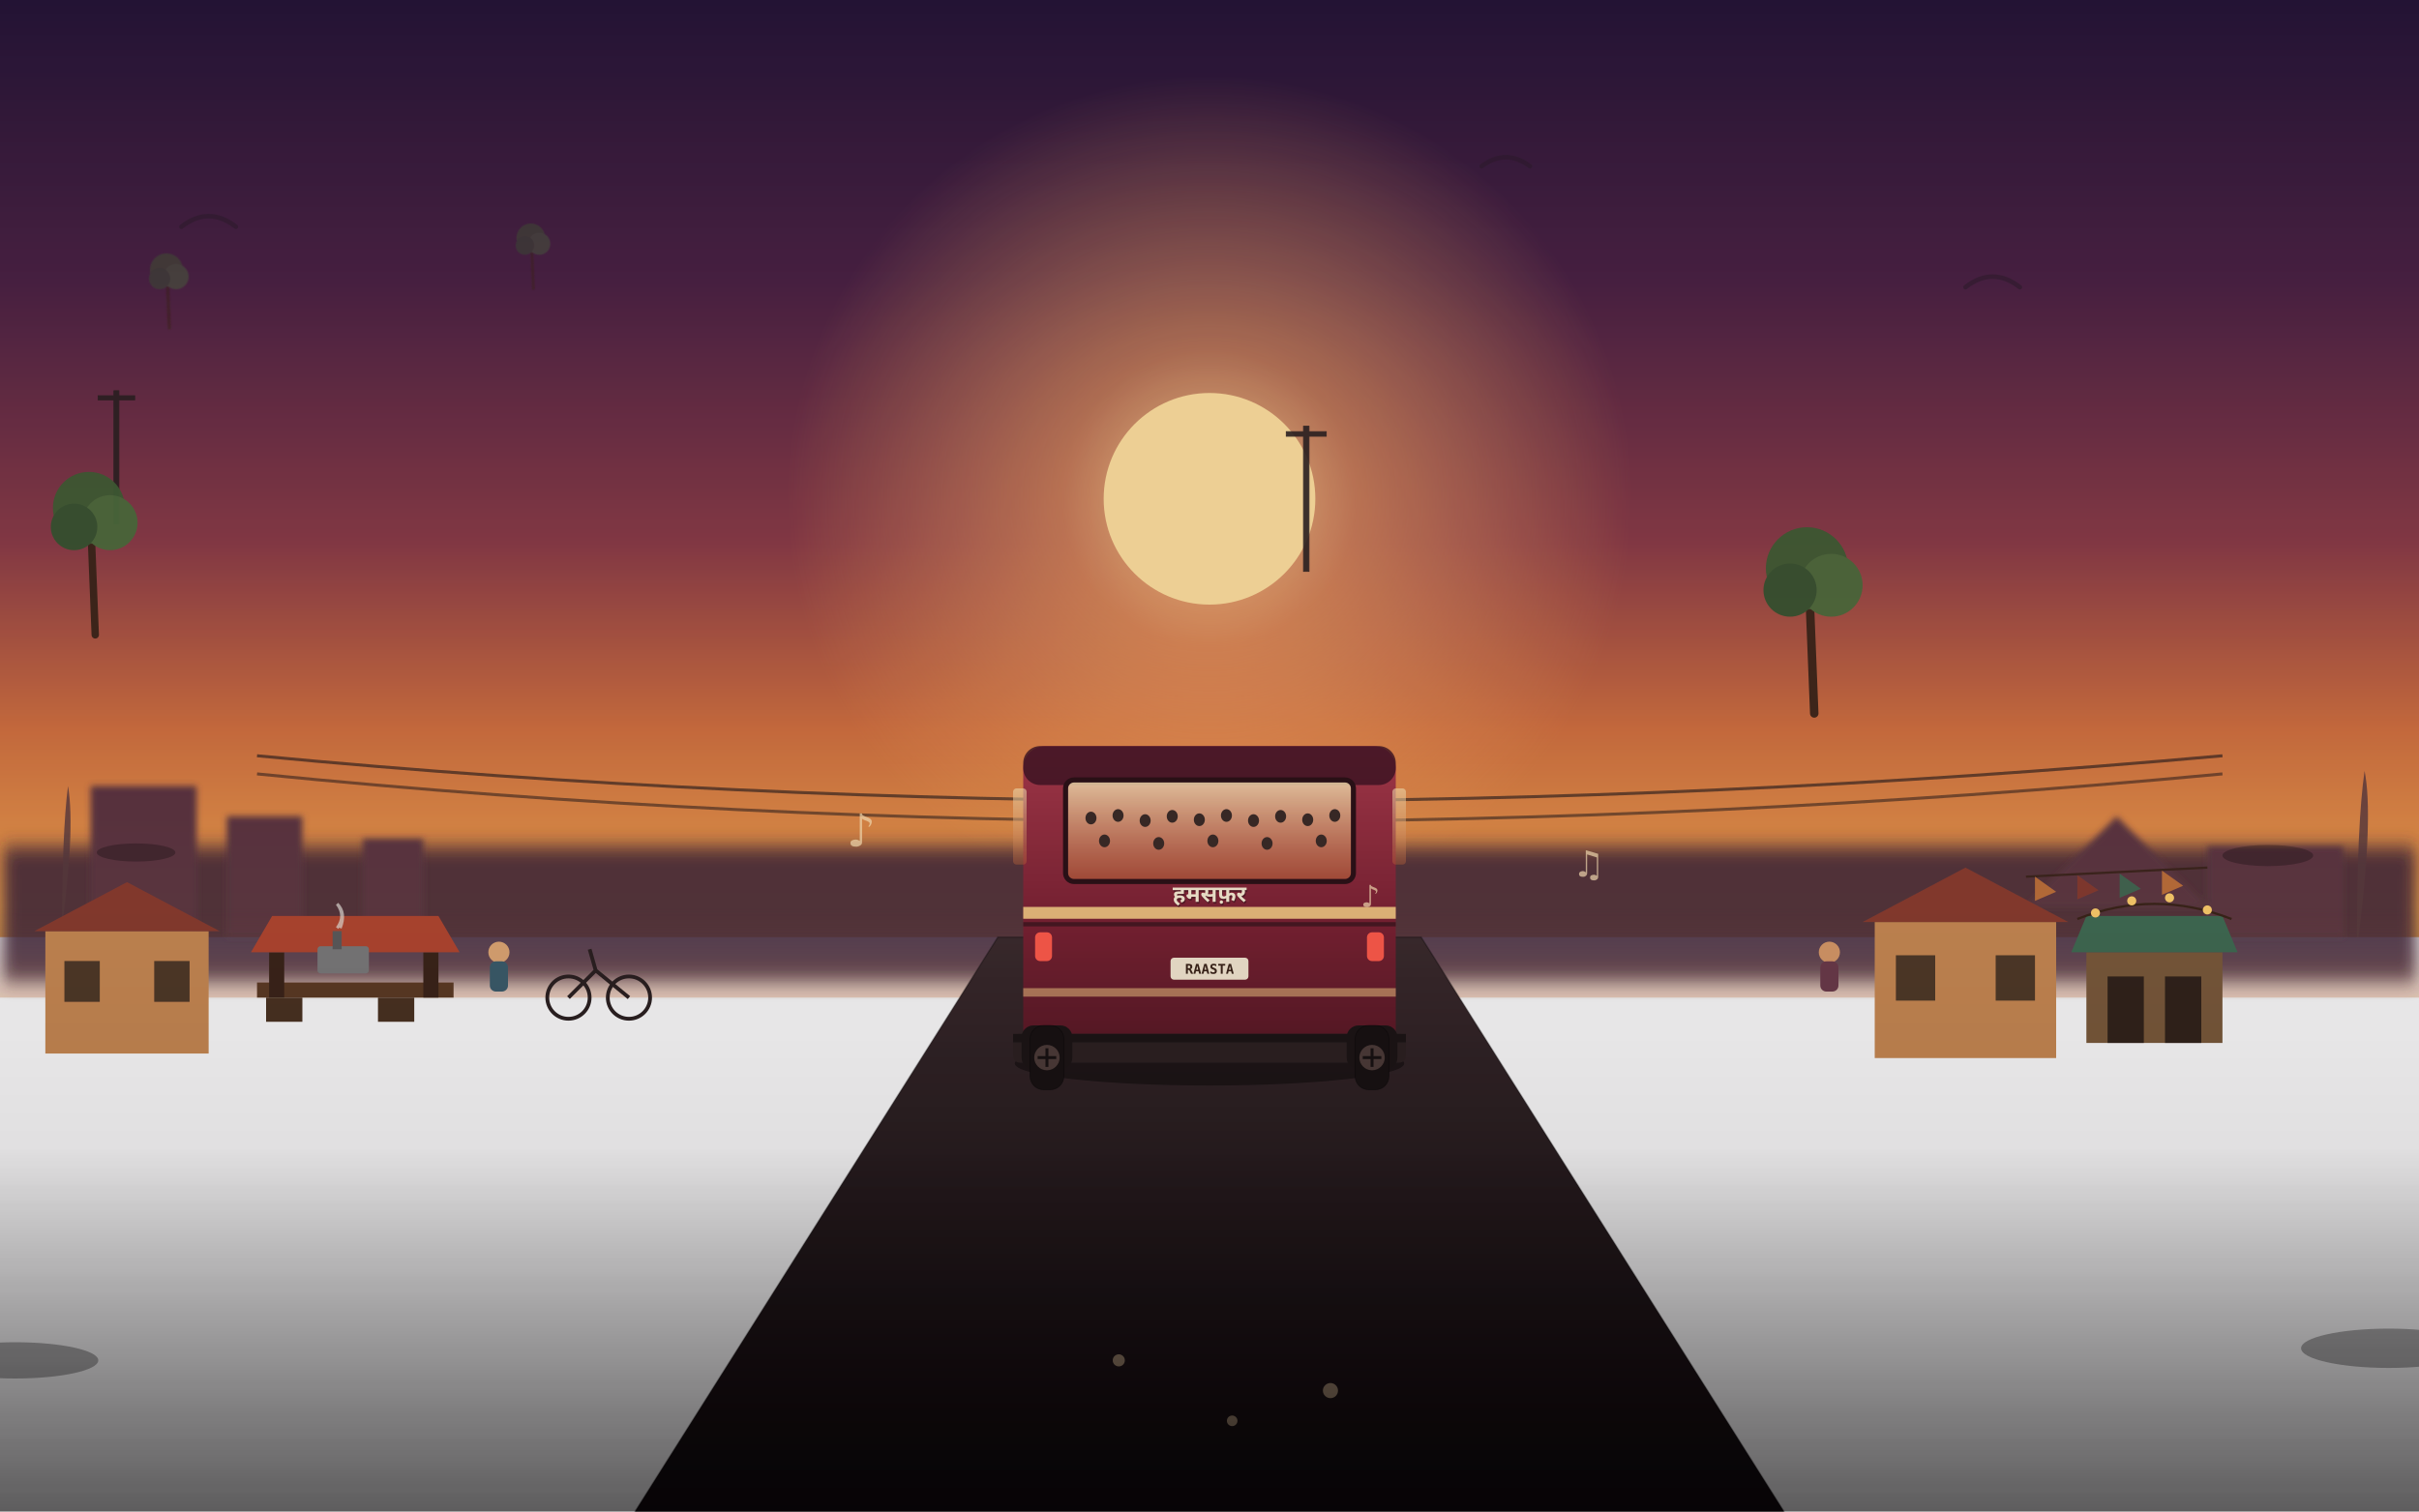
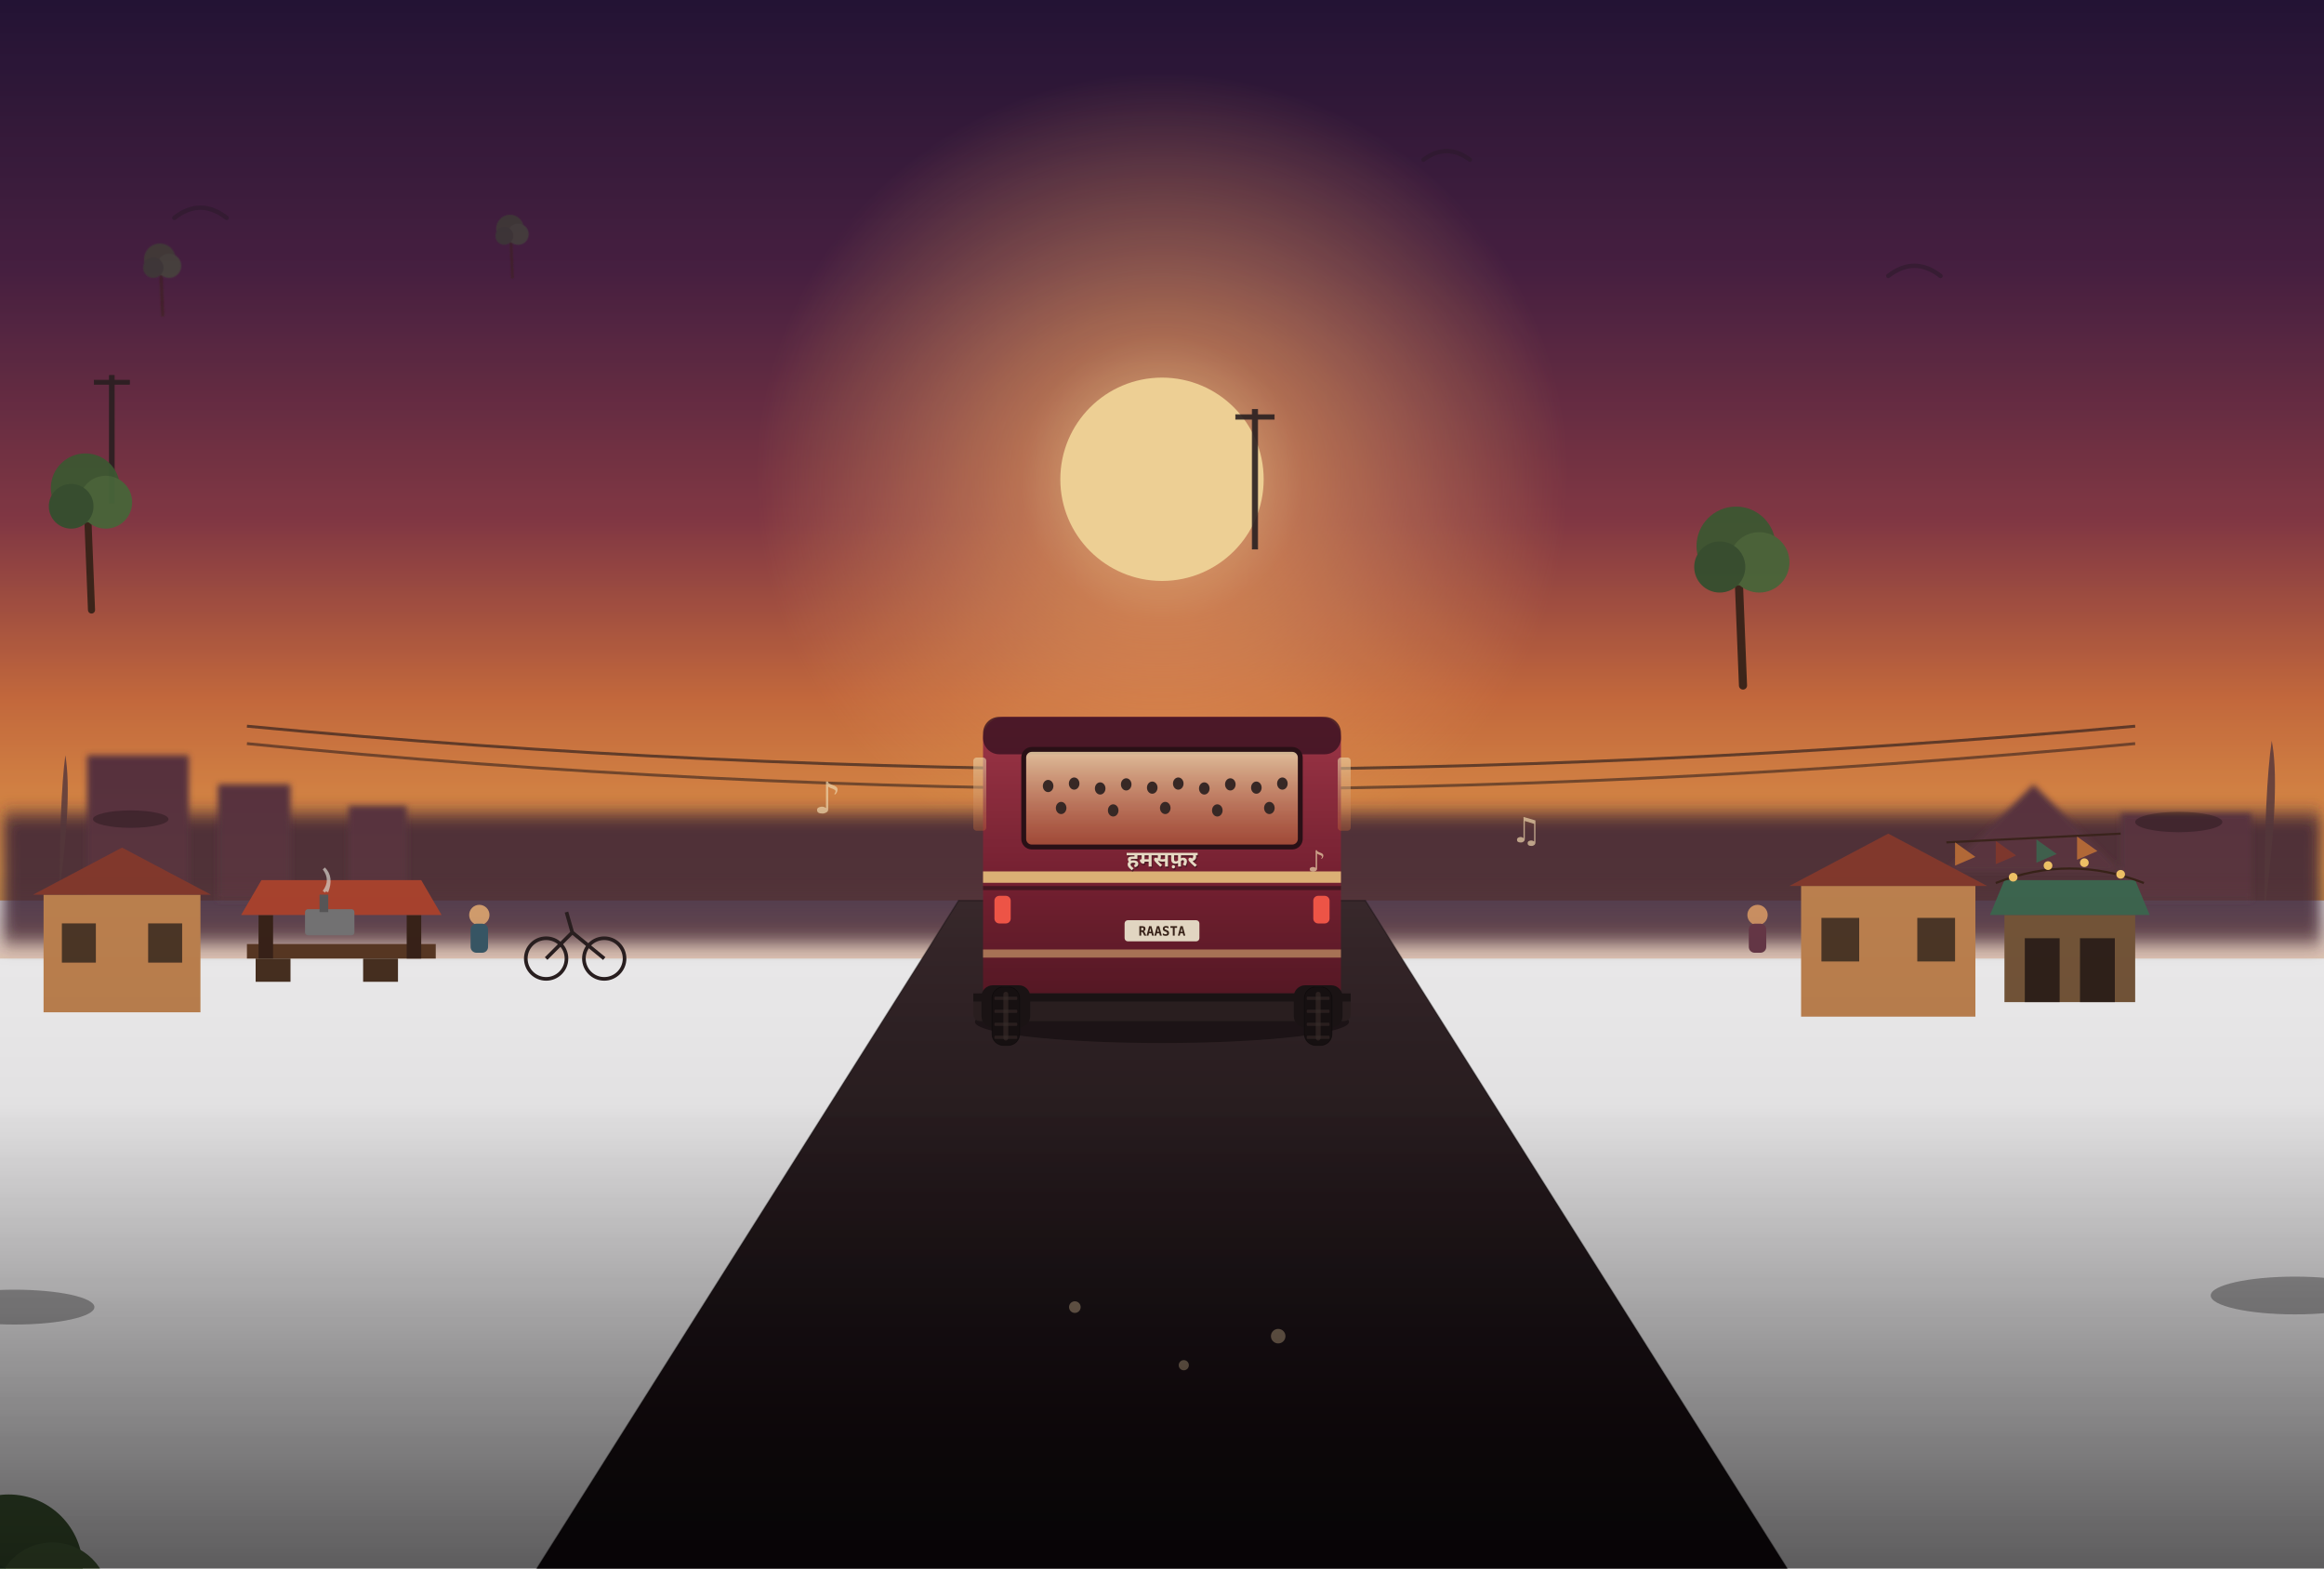
- <svg xmlns="http://www.w3.org/2000/svg" viewBox="0 0 1600 1000" preserveAspectRatio="xMidYMax slice" role="img" aria-label="">
+ <svg xmlns="http://www.w3.org/2000/svg" viewBox="0 0 1600 1080" preserveAspectRatio="xMidYMax slice" role="img" aria-label="">
  <defs>
    <linearGradient id="sky" x1="0" y1="0" x2="0" y2="1">
      <stop offset="0%" stop-color="#241436" />
      <stop offset="30%" stop-color="#4a2143" />
      <stop offset="58%" stop-color="#8a3b46" />
      <stop offset="78%" stop-color="#d1703f" />
      <stop offset="100%" stop-color="#f2a94e" />
    </linearGradient>
    <radialGradient id="sunGlow" cx="50%" cy="50%" r="50%">
      <stop offset="0%" stop-color="#ffe1a3" stop-opacity="0.95" />
      <stop offset="35%" stop-color="#ffb066" stop-opacity="0.55" />
      <stop offset="100%" stop-color="#ffb066" stop-opacity="0" />
    </radialGradient>
    <linearGradient id="haze" x1="0" y1="0" x2="0" y2="1">
      <stop offset="0%" stop-color="#3a2038" stop-opacity="0" />
      <stop offset="100%" stop-color="#d98a53" stop-opacity="0.35" />
    </linearGradient>
    <linearGradient id="road" x1="0" y1="0" x2="0" y2="1">
      <stop offset="0%" stop-color="#3a2a2c" />
      <stop offset="45%" stop-color="#241a1c" />
      <stop offset="100%" stop-color="#0d0709" />
    </linearGradient>
    <linearGradient id="busBody" x1="0" y1="0" x2="0" y2="1">
      <stop offset="0%" stop-color="#a8394a" />
      <stop offset="55%" stop-color="#7c2233" />
      <stop offset="100%" stop-color="#551723" />
    </linearGradient>
    <linearGradient id="busGlass" x1="0" y1="0" x2="0" y2="1">
      <stop offset="0%" stop-color="#ffe9b8" stop-opacity="0.85" />
      <stop offset="100%" stop-color="#c96b3a" stop-opacity="0.55" />
    </linearGradient>
    <linearGradient id="groundFade" x1="0" y1="0" x2="0" y2="1">
      <stop offset="0%" stop-color="#000000" stop-opacity="0" />
      <stop offset="100%" stop-color="#000000" stop-opacity="0.55" />
    </linearGradient>
    <filter id="softBlur" x="-30%" y="-30%" width="160%" height="160%">
      <feGaussianBlur stdDeviation="6" />
    </filter>
    <filter id="lightBlur" x="-30%" y="-30%" width="160%" height="160%">
      <feGaussianBlur stdDeviation="2.2" />
    </filter>
    <g id="tree">
      <path d="M0 120 L-4 20" stroke="#3a2418" stroke-width="7" stroke-linecap="round" />
      <circle cx="-6" cy="0" r="34" fill="#3f5c33" />
      <circle cx="14" cy="14" r="26" fill="#4c6b3c" />
      <circle cx="-20" cy="18" r="22" fill="#375430" />
    </g>
    <g id="pole">
      <rect x="-3" y="0" width="6" height="160" fill="#2a2020" />
      <rect x="-22" y="6" width="44" height="5" fill="#2a2020" />
    </g>
    <g id="house">
      <rect x="0" y="40" width="120" height="90" fill="#c98a52" />
      <polygon points="-8,40 128,40 60,4" fill="#8a3c2e" />
      <rect x="14" y="62" width="26" height="30" fill="#3a2a20" opacity="0.85" />
      <rect x="80" y="62" width="26" height="30" fill="#3a2a20" opacity="0.85" />
    </g>
    <g id="window-face">
      <ellipse cx="0" cy="0" rx="6.5" ry="7.5" fill="#3a2a26" />
    </g>
  </defs>
  <g id="sky-group">
    <rect x="0" y="0" width="1600" height="620" fill="url(#sky)" />
    <circle cx="800" cy="330" r="280" fill="url(#sunGlow)" />
    <circle cx="800" cy="330" r="70" fill="#ffdf9e">
      <animate attributeName="opacity" values="0.9;1;0.9" dur="6s" repeatCount="indefinite" />
    </circle>
    <g fill="none" stroke="#2b1a2a" stroke-width="3" stroke-linecap="round" opacity="0.55">
      <path d="M120 150 q18 -14 36 0" />
      <path d="M1300 190 q18 -14 36 0" />
      <path d="M980 110 q16 -12 32 0" />
    </g>
  </g>
  <g id="background-village" opacity="0.85">
    <rect x="0" y="560" width="1600" height="90" fill="#3a2038" filter="url(#softBlur)" />
    <g fill="#452641" filter="url(#lightBlur)">
      <rect x="60" y="520" width="70" height="100" />
      <rect x="150" y="540" width="50" height="80" />
      <polygon points="1340,600 1400,540 1460,600" />
      <rect x="1460" y="560" width="90" height="60" />
      <rect x="240" y="555" width="40" height="65" />
    </g>
    <g fill="#3f2a3c" opacity="0.8">
      <path d="M40 620 q10 -70 5 -100 q-4 30 -4 100z" />
      <path d="M1560 620 q10 -80 4 -110 q-5 35 -5 110z" />
    </g>
    <use href="#tree" x="350" y="558" transform="scale(0.32)" transform-origin="350 558" opacity="0.55" filter="url(#lightBlur)" />
    <use href="#tree" x="1260" y="562" transform="scale(0.28)" transform-origin="1260 562" opacity="0.5" filter="url(#lightBlur)" />
  </g>
  <rect x="0" y="600" width="1600" height="60" fill="url(#haze)" />
  <g id="electric-poles" stroke="#2a2020" opacity="0.9">
    <use href="#pole" x="140" y="470" transform="scale(0.55)" transform-origin="140 470" />
    <use href="#pole" x="1440" y="470" transform="scale(0.6)" transform-origin="1440 470" />
    <path d="M170 500 Q 800 560 1470 500" fill="none" stroke="#241b1b" stroke-width="2" opacity="0.7" />
    <path d="M170 512 Q 800 575 1470 512" fill="none" stroke="#241b1b" stroke-width="2" opacity="0.6" />
  </g>
  <g id="trees-mid" opacity="0.95">
    <ellipse cx="90" cy="564" rx="26" ry="6" fill="#000" opacity="0.28" />
    <use href="#tree" x="90" y="480" transform="scale(0.7)" transform-origin="90 480">
      <animateTransform attributeName="transform" type="rotate" values="-1 90 480;1 90 480;-1 90 480" dur="5s" additive="sum" repeatCount="indefinite" />
    </use>
    <ellipse cx="1500" cy="566" rx="30" ry="7" fill="#000" opacity="0.28" />
    <use href="#tree" x="1500" y="470" transform="scale(0.8)" transform-origin="1500 470">
      <animateTransform attributeName="transform" type="rotate" values="1 1500 470;-1 1500 470;1 1500 470" dur="6s" additive="sum" repeatCount="indefinite" />
    </use>
  </g>
  <g id="left-village" transform="translate(30,560)">
    <use href="#house" transform="translate(0,20) scale(0.9)" />
    <g transform="translate(150,60)">
      <rect x="-10" y="30" width="130" height="10" fill="#5c3a24" />
      <rect x="-2" y="10" width="10" height="30" fill="#3a2418" />
      <rect x="100" y="10" width="10" height="30" fill="#3a2418" />
      <polygon points="-14,10 124,10 110,-14 0,-14" fill="#b3462f" />
      <rect x="30" y="6" width="34" height="18" rx="2" fill="#7a7a7a" />
      <rect x="40" y="-4" width="6" height="12" fill="#5c5c5c" />
      <path d="M43 -6 q6 -8 0 -16 q6 6 2 16" fill="none" stroke="#e7e2d8" stroke-width="2" opacity="0.7">
        <animate attributeName="opacity" values="0.7;0.15;0.7" dur="2.4s" repeatCount="indefinite" />
      </path>
      <rect x="-4" y="40" width="24" height="16" fill="#4a3220" />
      <rect x="70" y="40" width="24" height="16" fill="#4a3220" />
    </g>
    <g transform="translate(300,70)">
      <circle cx="0" cy="0" r="7" fill="#e0a874" />
      <rect x="-6" y="6" width="12" height="20" rx="4" fill="#3a5c6b" />
      <circle cx="46" cy="30" r="14" fill="none" stroke="#2a2020" stroke-width="2.5" />
      <circle cx="86" cy="30" r="14" fill="none" stroke="#2a2020" stroke-width="2.5" />
      <path d="M46 30 L64 12 L86 30 M64 12 L60 -2" stroke="#2a2020" stroke-width="2.5" fill="none" />
    </g>
  </g>
  <g id="right-village" transform="translate(1180,560)">
    <use href="#house" transform="translate(60,10) scale(1)" />
    <g transform="translate(200,50)">
      <rect x="0" y="20" width="90" height="60" fill="#7a5a3a" />
      <polygon points="-10,20 100,20 90,-4 0,-4" fill="#3f6b52" />
      <rect x="14" y="36" width="24" height="44" fill="#241a14" opacity="0.85" />
      <rect x="52" y="36" width="24" height="44" fill="#241a14" opacity="0.85" />
      <path d="M-6 -2 Q 45 -22 96 -2" fill="none" stroke="#3a2418" stroke-width="1.5" />
      <g fill="#ffcf6b">
        <circle cx="6" cy="-6" r="3">
          <animate attributeName="opacity" values="1;0.3;1" dur="1.8s" begin="0s" repeatCount="indefinite" />
        </circle>
        <circle cx="30" cy="-14" r="3">
          <animate attributeName="opacity" values="0.3;1;0.3" dur="1.8s" begin="0.4s" repeatCount="indefinite" />
        </circle>
        <circle cx="55" cy="-16" r="3">
          <animate attributeName="opacity" values="1;0.3;1" dur="1.8s" begin="0.8s" repeatCount="indefinite" />
        </circle>
        <circle cx="80" cy="-8" r="3">
          <animate attributeName="opacity" values="0.3;1;0.3" dur="1.8s" begin="1.2s" repeatCount="indefinite" />
        </circle>
      </g>
      <g transform="translate(-40,-30)" opacity="0.9">
        <path d="M0 0 L120 -6" stroke="#3a2418" stroke-width="1.5" fill="none" />
        <polygon points="6,0 20,10 6,16" fill="#c9773a" />
        <polygon points="34,-1 48,9 34,15" fill="#8a3c2e" />
        <polygon points="62,-2 76,8 62,14" fill="#3f6b52" />
        <polygon points="90,-4 104,6 90,12" fill="#c9773a" />
      </g>
    </g>
    <g transform="translate(30,70)">
      <circle cx="0" cy="0" r="7" fill="#d99a68" />
      <rect x="-6" y="6" width="12" height="20" rx="4" fill="#6b3a4a" />
    </g>
  </g>
  <g id="trees-foreground">
    <ellipse cx="10" cy="900" rx="55" ry="12" fill="#000" opacity="0.32" />
    <use href="#tree" x="10" y="720" transform="scale(1.5)" transform-origin="10 720">
      <animateTransform attributeName="transform" type="rotate" values="-1.5 10 720;1.5 10 720;-1.5 10 720" dur="4.5s" additive="sum" repeatCount="indefinite" />
    </use>
    <ellipse cx="1580" cy="892" rx="58" ry="13" fill="#000" opacity="0.32" />
    <use href="#tree" x="1580" y="700" transform="scale(1.6)" transform-origin="1580 700">
      <animateTransform attributeName="transform" type="rotate" values="1.5 1580 700;-1.5 1580 700;1.5 1580 700" dur="5.5s" additive="sum" repeatCount="indefinite" />
    </use>
  </g>
  <g id="road-group">
-     <path d="M660 620 L940 620 L1180 1000 L420 1000 Z" fill="url(#road)" />
-     <path d="M660 620 L940 620 L1180 1000 L420 1000 Z" fill="none" stroke="#000" stroke-opacity="0.3" />
+     <path d="M660 620 L940 620 L1230.5 1080 L369.5 1080 Z" fill="url(#road)" />
+     <path d="M660 620 L940 620 L1230.5 1080 L369.5 1080 Z" fill="none" stroke="#000" stroke-opacity="0.3" />
    <g id="lane-markers" fill="#d8a13c" fill-opacity="0.88">
      <rect x="794" y="620" width="12" height="10" rx="2">
-         <animate attributeName="x" values="794;790;783.4;775.3;766;755.7;744.5;732.6;720" keyTimes="0;0.125;0.25;0.375;0.5;0.625;0.75;0.875;1" dur="2.4s" repeatCount="indefinite" />
-         <animate attributeName="width" values="12;20;33.3;49.5;68.1;88.6;111;134.8;160" keyTimes="0;0.125;0.25;0.375;0.5;0.625;0.75;0.875;1" dur="2.4s" repeatCount="indefinite" />
+         <animate attributeName="x" values="797;795.3;792.6;789.2;785.3;781;776.3;771.3;766" keyTimes="0;0.125;0.25;0.375;0.5;0.625;0.75;0.875;1" dur="2.4s" repeatCount="indefinite" />
+         <animate attributeName="width" values="6;9.4;14.9;21.7;29.5;38.1;47.4;57.4;68" keyTimes="0;0.125;0.25;0.375;0.5;0.625;0.75;0.875;1" dur="2.4s" repeatCount="indefinite" />
        <animate attributeName="y" values="620;624;638;664;702.7;755.1;821.8;903.3;1000" keyTimes="0;0.125;0.25;0.375;0.5;0.625;0.75;0.875;1" dur="2.4s" repeatCount="indefinite" />
        <animate attributeName="height" values="10;13.2;19.8;28.7;39.7;52.4;66.8;82.7;100" keyTimes="0;0.125;0.25;0.375;0.5;0.625;0.75;0.875;1" dur="2.4s" repeatCount="indefinite" />
      </rect>
      <rect x="794" y="620" width="12" height="10" rx="2">
-         <animate attributeName="x" begin="-0.6s" values="794;790;783.4;775.3;766;755.7;744.5;732.6;720" keyTimes="0;0.125;0.25;0.375;0.5;0.625;0.75;0.875;1" dur="2.4s" repeatCount="indefinite" />
-         <animate attributeName="width" begin="-0.6s" values="12;20;33.3;49.5;68.1;88.6;111;134.8;160" keyTimes="0;0.125;0.25;0.375;0.5;0.625;0.75;0.875;1" dur="2.4s" repeatCount="indefinite" />
+         <animate attributeName="x" begin="-0.6s" values="797;795.3;792.6;789.2;785.3;781;776.3;771.3;766" keyTimes="0;0.125;0.25;0.375;0.5;0.625;0.75;0.875;1" dur="2.4s" repeatCount="indefinite" />
+         <animate attributeName="width" begin="-0.6s" values="6;9.4;14.9;21.7;29.5;38.1;47.4;57.4;68" keyTimes="0;0.125;0.25;0.375;0.5;0.625;0.75;0.875;1" dur="2.4s" repeatCount="indefinite" />
        <animate attributeName="y" begin="-0.6s" values="620;624;638;664;702.7;755.1;821.8;903.3;1000" keyTimes="0;0.125;0.25;0.375;0.5;0.625;0.75;0.875;1" dur="2.4s" repeatCount="indefinite" />
        <animate attributeName="height" begin="-0.6s" values="10;13.2;19.8;28.7;39.7;52.4;66.8;82.7;100" keyTimes="0;0.125;0.25;0.375;0.5;0.625;0.75;0.875;1" dur="2.4s" repeatCount="indefinite" />
      </rect>
      <rect x="794" y="620" width="12" height="10" rx="2">
-         <animate attributeName="x" begin="-1.2s" values="794;790;783.4;775.3;766;755.7;744.5;732.6;720" keyTimes="0;0.125;0.25;0.375;0.5;0.625;0.75;0.875;1" dur="2.4s" repeatCount="indefinite" />
-         <animate attributeName="width" begin="-1.2s" values="12;20;33.3;49.5;68.1;88.6;111;134.8;160" keyTimes="0;0.125;0.25;0.375;0.5;0.625;0.75;0.875;1" dur="2.4s" repeatCount="indefinite" />
+         <animate attributeName="x" begin="-1.2s" values="797;795.3;792.6;789.2;785.3;781;776.3;771.3;766" keyTimes="0;0.125;0.25;0.375;0.5;0.625;0.75;0.875;1" dur="2.4s" repeatCount="indefinite" />
+         <animate attributeName="width" begin="-1.2s" values="6;9.4;14.9;21.7;29.5;38.1;47.4;57.4;68" keyTimes="0;0.125;0.25;0.375;0.5;0.625;0.75;0.875;1" dur="2.4s" repeatCount="indefinite" />
        <animate attributeName="y" begin="-1.2s" values="620;624;638;664;702.7;755.1;821.8;903.3;1000" keyTimes="0;0.125;0.25;0.375;0.5;0.625;0.75;0.875;1" dur="2.4s" repeatCount="indefinite" />
        <animate attributeName="height" begin="-1.2s" values="10;13.2;19.8;28.7;39.7;52.4;66.8;82.7;100" keyTimes="0;0.125;0.25;0.375;0.5;0.625;0.75;0.875;1" dur="2.4s" repeatCount="indefinite" />
      </rect>
      <rect x="794" y="620" width="12" height="10" rx="2">
-         <animate attributeName="x" begin="-1.8s" values="794;790;783.4;775.3;766;755.7;744.5;732.6;720" keyTimes="0;0.125;0.25;0.375;0.5;0.625;0.75;0.875;1" dur="2.4s" repeatCount="indefinite" />
-         <animate attributeName="width" begin="-1.8s" values="12;20;33.3;49.5;68.1;88.6;111;134.8;160" keyTimes="0;0.125;0.25;0.375;0.5;0.625;0.75;0.875;1" dur="2.4s" repeatCount="indefinite" />
+         <animate attributeName="x" begin="-1.8s" values="797;795.3;792.6;789.2;785.3;781;776.3;771.3;766" keyTimes="0;0.125;0.25;0.375;0.5;0.625;0.75;0.875;1" dur="2.4s" repeatCount="indefinite" />
+         <animate attributeName="width" begin="-1.8s" values="6;9.4;14.9;21.7;29.5;38.1;47.4;57.4;68" keyTimes="0;0.125;0.25;0.375;0.5;0.625;0.75;0.875;1" dur="2.4s" repeatCount="indefinite" />
        <animate attributeName="y" begin="-1.8s" values="620;624;638;664;702.7;755.1;821.8;903.3;1000" keyTimes="0;0.125;0.25;0.375;0.5;0.625;0.75;0.875;1" dur="2.4s" repeatCount="indefinite" />
        <animate attributeName="height" begin="-1.8s" values="10;13.2;19.8;28.7;39.7;52.4;66.8;82.7;100" keyTimes="0;0.125;0.25;0.375;0.5;0.625;0.75;0.875;1" dur="2.4s" repeatCount="indefinite" />
      </rect>
    </g>
-     <rect x="0" y="600" width="1600" height="420" fill="url(#groundFade)" opacity="0.25" />
+     <rect x="0" y="600" width="1600" height="480" fill="url(#groundFade)" opacity="0.25" />
  </g>
  <g id="particles" fill="#e7c9a0" opacity="0.5">
    <circle cx="740" cy="900" r="4">
      <animate attributeName="cy" values="900;960;900" dur="2.6s" repeatCount="indefinite" />
      <animate attributeName="opacity" values="0.5;0;0.5" dur="2.6s" repeatCount="indefinite" />
    </circle>
    <circle cx="880" cy="920" r="5">
      <animate attributeName="cy" values="920;980;920" dur="3.1s" repeatCount="indefinite" />
      <animate attributeName="opacity" values="0.4;0;0.4" dur="3.1s" repeatCount="indefinite" />
    </circle>
    <circle cx="815" cy="940" r="3.5">
      <animate attributeName="cy" values="940;1000;940" dur="2.2s" repeatCount="indefinite" />
      <animate attributeName="opacity" values="0.5;0;0.5" dur="2.2s" repeatCount="indefinite" />
    </circle>
  </g>
  <g id="bus" transform="translate(800,600) scale(0.56)">
    <g id="music-effects" stroke="#ffd98a" fill="none" opacity="0.35">
      <circle cx="0" cy="-40" r="130">
        <animate attributeName="r" values="120;170;120" dur="3.2s" repeatCount="indefinite" />
        <animate attributeName="opacity" values="0.3;0;0.3" dur="3.2s" repeatCount="indefinite" />
      </circle>
    </g>
    <ellipse cx="0" cy="185" rx="230" ry="26" fill="#000" opacity="0.4" />
    <rect x="-220" y="-190" width="440" height="360" rx="26" fill="url(#busBody)" />
    <rect x="-220" y="-190" width="440" height="46" rx="20" fill="#3a1220" opacity="0.8" />
    <rect x="-232" y="150" width="464" height="34" rx="8" fill="#2a2020" />
    <rect x="-220" y="0" width="440" height="14" fill="#ffd98a" opacity="0.85" />
    <rect x="-220" y="18" width="440" height="5" fill="#241016" opacity="0.6" />
    <rect x="-170" y="-150" width="340" height="120" rx="10" fill="url(#busGlass)" />
    <rect x="-170" y="-150" width="340" height="120" rx="10" fill="none" stroke="#2a1016" stroke-width="6" />
    <g id="passengers" fill="#402234">
      <g>
        <use href="#window-face" x="-140" y="-105">
          <animateTransform attributeName="transform" type="translate" values="0 0;0 -3;0 0" dur="2.1s" repeatCount="indefinite" />
        </use>
        <use href="#window-face" x="-108" y="-108">
          <animateTransform attributeName="transform" type="translate" values="0 0;0 -2;0 0" dur="1.8s" begin="0.3s" repeatCount="indefinite" />
        </use>
        <use href="#window-face" x="-76" y="-102">
          <animateTransform attributeName="transform" type="translate" values="0 0;0 -3;0 0" dur="2.4s" begin="0.6s" repeatCount="indefinite" />
        </use>
        <use href="#window-face" x="-44" y="-107">
          <animateTransform attributeName="transform" type="translate" values="0 0;0 -2;0 0" dur="2s" begin="0.1s" repeatCount="indefinite" />
        </use>
        <use href="#window-face" x="-12" y="-103">
          <animateTransform attributeName="transform" type="translate" values="0 0;0 -3;0 0" dur="2.3s" begin="0.5s" repeatCount="indefinite" />
        </use>
        <use href="#window-face" x="20" y="-108">
          <animateTransform attributeName="transform" type="translate" values="0 0;0 -2;0 0" dur="1.9s" begin="0.2s" repeatCount="indefinite" />
        </use>
        <use href="#window-face" x="52" y="-102">
          <animateTransform attributeName="transform" type="translate" values="0 0;0 -3;0 0" dur="2.5s" begin="0.7s" repeatCount="indefinite" />
        </use>
        <use href="#window-face" x="84" y="-107">
          <animateTransform attributeName="transform" type="translate" values="0 0;0 -2;0 0" dur="2.1s" begin="0.4s" repeatCount="indefinite" />
        </use>
        <use href="#window-face" x="116" y="-103">
          <animateTransform attributeName="transform" type="translate" values="0 0;0 -3;0 0" dur="1.9s" begin="0.6s" repeatCount="indefinite" />
        </use>
        <use href="#window-face" x="148" y="-108">
          <animateTransform attributeName="transform" type="translate" values="0 0;0 -2;0 0" dur="2.2s" begin="0.2s" repeatCount="indefinite" />
        </use>
        <use href="#window-face" x="-124" y="-78">
          <animateTransform attributeName="transform" type="translate" values="0 0;0 -2;0 0" dur="2s" begin="0.35s" repeatCount="indefinite" />
        </use>
        <use href="#window-face" x="-60" y="-75">
          <animateTransform attributeName="transform" type="translate" values="0 0;0 -3;0 0" dur="2.3s" begin="0.15s" repeatCount="indefinite" />
        </use>
        <use href="#window-face" x="4" y="-78">
          <animateTransform attributeName="transform" type="translate" values="0 0;0 -2;0 0" dur="1.85s" begin="0.55s" repeatCount="indefinite" />
        </use>
        <use href="#window-face" x="68" y="-75">
          <animateTransform attributeName="transform" type="translate" values="0 0;0 -3;0 0" dur="2.4s" begin="0.25s" repeatCount="indefinite" />
        </use>
        <use href="#window-face" x="132" y="-78">
          <animateTransform attributeName="transform" type="translate" values="0 0;0 -2;0 0" dur="2.05s" begin="0.45s" repeatCount="indefinite" />
        </use>
      </g>
    </g>
    <g id="bus-name">
      <text x="1" y="-4" text-anchor="middle" font-family="'Noto Sans Devanagari', 'Noto Sans', system-ui, sans-serif" font-size="27" font-weight="700" fill="#2a1016" opacity="0.5">हमसफ़र</text>
      <text x="0" y="-6" text-anchor="middle" font-family="'Noto Sans Devanagari', 'Noto Sans', system-ui, sans-serif" font-size="27" font-weight="700" fill="#f7ecd2">हमसफ़र</text>
    </g>
    <rect x="-232" y="-140" width="16" height="90" rx="4" fill="url(#busGlass)" opacity="0.7" />
    <rect x="216" y="-140" width="16" height="90" rx="4" fill="url(#busGlass)" opacity="0.7" />
    <rect x="-206" y="30" width="20" height="34" rx="6" fill="#ff5a4a">
      <animate attributeName="opacity" values="0.85;1;0.85" dur="2.6s" repeatCount="indefinite" />
    </rect>
    <rect x="186" y="30" width="20" height="34" rx="6" fill="#ff5a4a">
      <animate attributeName="opacity" values="0.85;1;0.85" dur="2.6s" repeatCount="indefinite" />
    </rect>
    <rect x="-46" y="60" width="92" height="26" rx="4" fill="#f2e6cf" />
    <text x="0" y="79" text-anchor="middle" font-family="ui-monospace, monospace" font-size="16" fill="#3a2418" font-weight="700">RAASTA</text>
    <rect x="-220" y="96" width="440" height="10" fill="#ffd98a" opacity="0.5" />
    <rect x="-232" y="150" width="464" height="10" fill="#1a1414" />
    <rect x="-222" y="140" width="60" height="52" rx="14" fill="#1a1414" />
    <rect x="162" y="140" width="60" height="52" rx="14" fill="#1a1414" />
+     <defs>
+       <clipPath id="tireTreadClipLeft">
+         <rect x="-17" y="-36" width="34" height="72" rx="14" />
+       </clipPath>
+       <clipPath id="tireTreadClipRight">
+         <rect x="-17" y="-36" width="34" height="72" rx="14" />
+       </clipPath>
+     </defs>
    <g id="wheel-left" transform="translate(-192,178)">
-       <rect x="-20" y="-38" width="40" height="76" rx="16" fill="#161010" />
-       <rect x="-20" y="-38" width="40" height="76" rx="16" fill="none" stroke="#000" stroke-opacity="0.4" />
-       <circle r="15" fill="#4a3a36" />
-       <g stroke="#161010" stroke-width="3.5">
-         <line x1="-11" y1="0" x2="11" y2="0">
-           <animateTransform attributeName="transform" type="rotate" from="0" to="360" dur="1.4s" repeatCount="indefinite" />
-         </line>
-         <line x1="0" y1="-11" x2="0" y2="11">
-           <animateTransform attributeName="transform" type="rotate" from="0" to="360" dur="1.4s" repeatCount="indefinite" />
-         </line>
-       </g>
+       <rect x="-17" y="-36" width="34" height="72" rx="14" fill="#161010" />
+       <rect x="-17" y="-36" width="34" height="72" rx="14" fill="none" stroke="#000" stroke-opacity="0.4" />
+       <g clip-path="url(#tireTreadClipLeft)">
+         <g fill="#2f2422" opacity="0.8">
+           <rect x="-14" y="-40" width="28" height="4" rx="1" />
+           <rect x="-14" y="-24" width="28" height="4" rx="1" />
+           <rect x="-14" y="-8" width="28" height="4" rx="1" />
+           <rect x="-14" y="8" width="28" height="4" rx="1" />
+           <rect x="-14" y="24" width="28" height="4" rx="1" />
+           <rect x="-14" y="40" width="28" height="4" rx="1" />
+           <animateTransform attributeName="transform" type="translate" values="0 0;0 16" dur="0.9s" repeatCount="indefinite" />
+         </g>
+       </g>
+       <rect x="-3" y="-30" width="6" height="60" rx="3" fill="#3a2e2b" opacity="0.6" />
    </g>
    <g id="wheel-right" transform="translate(192,178)">
-       <rect x="-20" y="-38" width="40" height="76" rx="16" fill="#161010" />
-       <rect x="-20" y="-38" width="40" height="76" rx="16" fill="none" stroke="#000" stroke-opacity="0.4" />
-       <circle r="15" fill="#4a3a36" />
-       <g stroke="#161010" stroke-width="3.5">
-         <line x1="-11" y1="0" x2="11" y2="0">
-           <animateTransform attributeName="transform" type="rotate" from="0" to="360" dur="1.4s" repeatCount="indefinite" />
-         </line>
-         <line x1="0" y1="-11" x2="0" y2="11">
-           <animateTransform attributeName="transform" type="rotate" from="0" to="360" dur="1.4s" repeatCount="indefinite" />
-         </line>
-       </g>
+       <rect x="-17" y="-36" width="34" height="72" rx="14" fill="#161010" />
+       <rect x="-17" y="-36" width="34" height="72" rx="14" fill="none" stroke="#000" stroke-opacity="0.4" />
+       <g clip-path="url(#tireTreadClipRight)">
+         <g fill="#2f2422" opacity="0.8">
+           <rect x="-14" y="-40" width="28" height="4" rx="1" />
+           <rect x="-14" y="-24" width="28" height="4" rx="1" />
+           <rect x="-14" y="-8" width="28" height="4" rx="1" />
+           <rect x="-14" y="8" width="28" height="4" rx="1" />
+           <rect x="-14" y="24" width="28" height="4" rx="1" />
+           <rect x="-14" y="40" width="28" height="4" rx="1" />
+           <animateTransform attributeName="transform" type="translate" values="0 0;0 16" dur="0.9s" repeatCount="indefinite" />
+         </g>
+       </g>
+       <rect x="-3" y="-30" width="6" height="60" rx="3" fill="#3a2e2b" opacity="0.6" />
    </g>
  </g>
  <g id="notes" fill="#ffe6b8" opacity="0.7" font-family="ui-serif, serif">
    <text x="560" y="560" font-size="30">
      ♪
      <animate attributeName="y" values="560;480;560" dur="6s" repeatCount="indefinite" />
      <animate attributeName="opacity" values="0;0.7;0" dur="6s" repeatCount="indefinite" />
    </text>
    <text x="1040" y="580" font-size="24">
      ♫
      <animate attributeName="y" values="580;500;580" dur="7s" begin="1.5s" repeatCount="indefinite" />
      <animate attributeName="opacity" values="0;0.6;0" dur="7s" begin="1.5s" repeatCount="indefinite" />
    </text>
    <text x="900" y="600" font-size="20">
      ♪
      <animate attributeName="y" values="600;540;600" dur="5s" begin="0.7s" repeatCount="indefinite" />
      <animate attributeName="opacity" values="0;0.5;0" dur="5s" begin="0.7s" repeatCount="indefinite" />
    </text>
  </g>
  <g id="foreground">
    <rect x="0" y="0" width="1600" height="1000" fill="none" />
-     <rect x="0" y="760" width="1600" height="240" fill="url(#groundFade)" />
-     <rect x="0" y="0" width="1600" height="1000" fill="#1a0f14" opacity="0.08" />
+     <rect x="0" y="760" width="1600" height="320" fill="url(#groundFade)" />
+     <rect x="0" y="0" width="1600" height="1080" fill="#1a0f14" opacity="0.08" />
  </g>
</svg>
